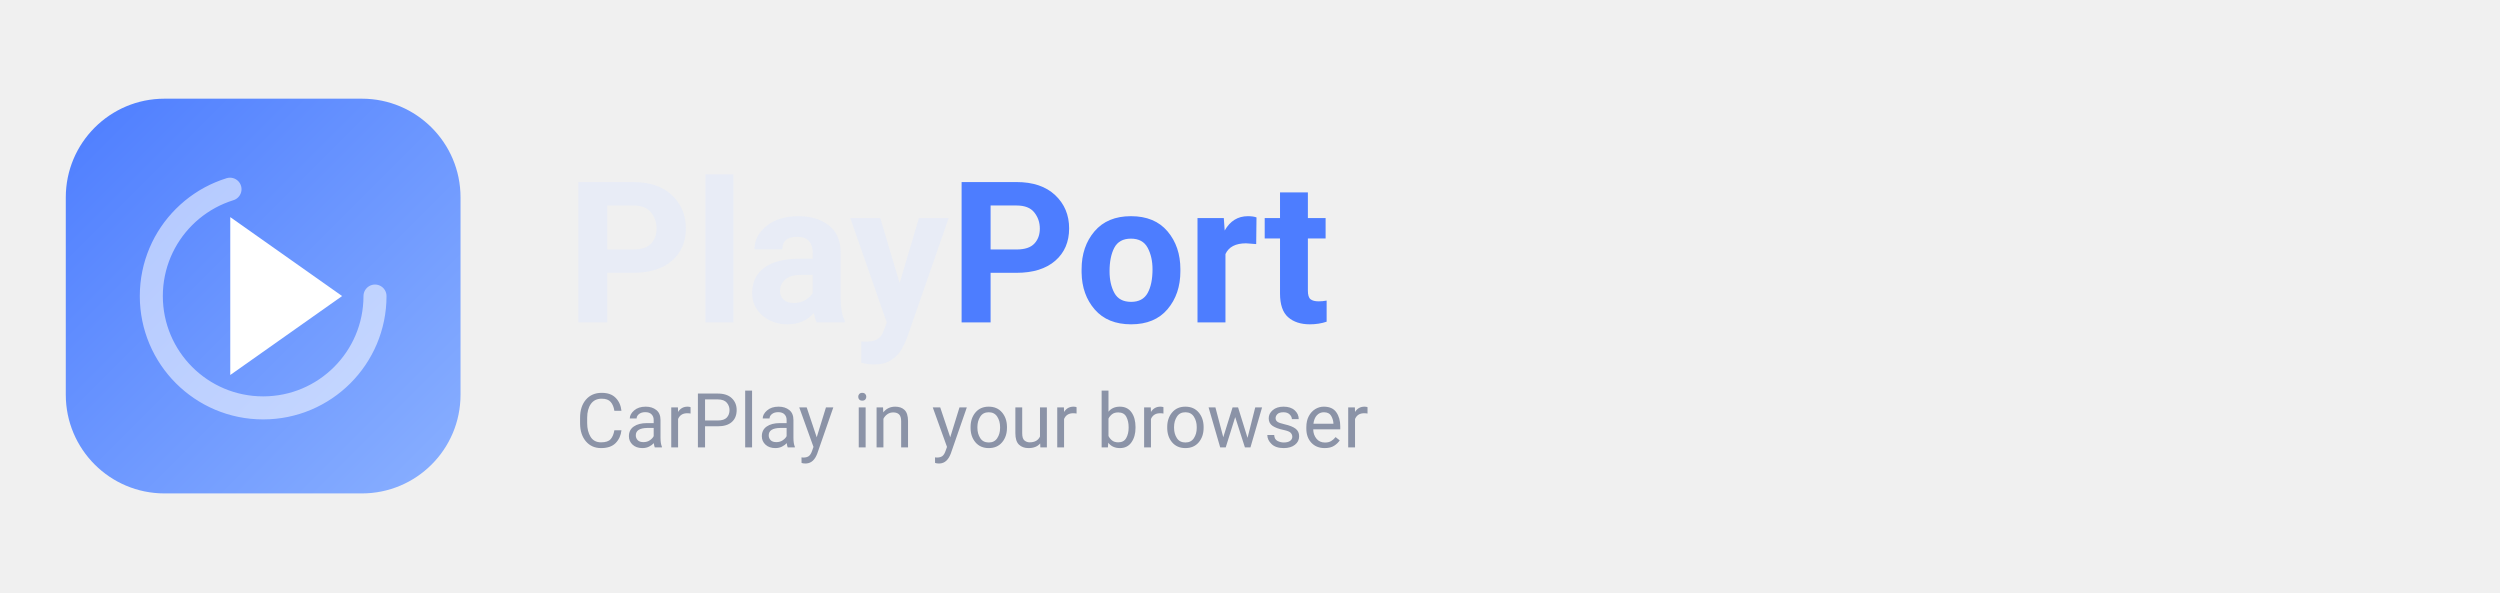
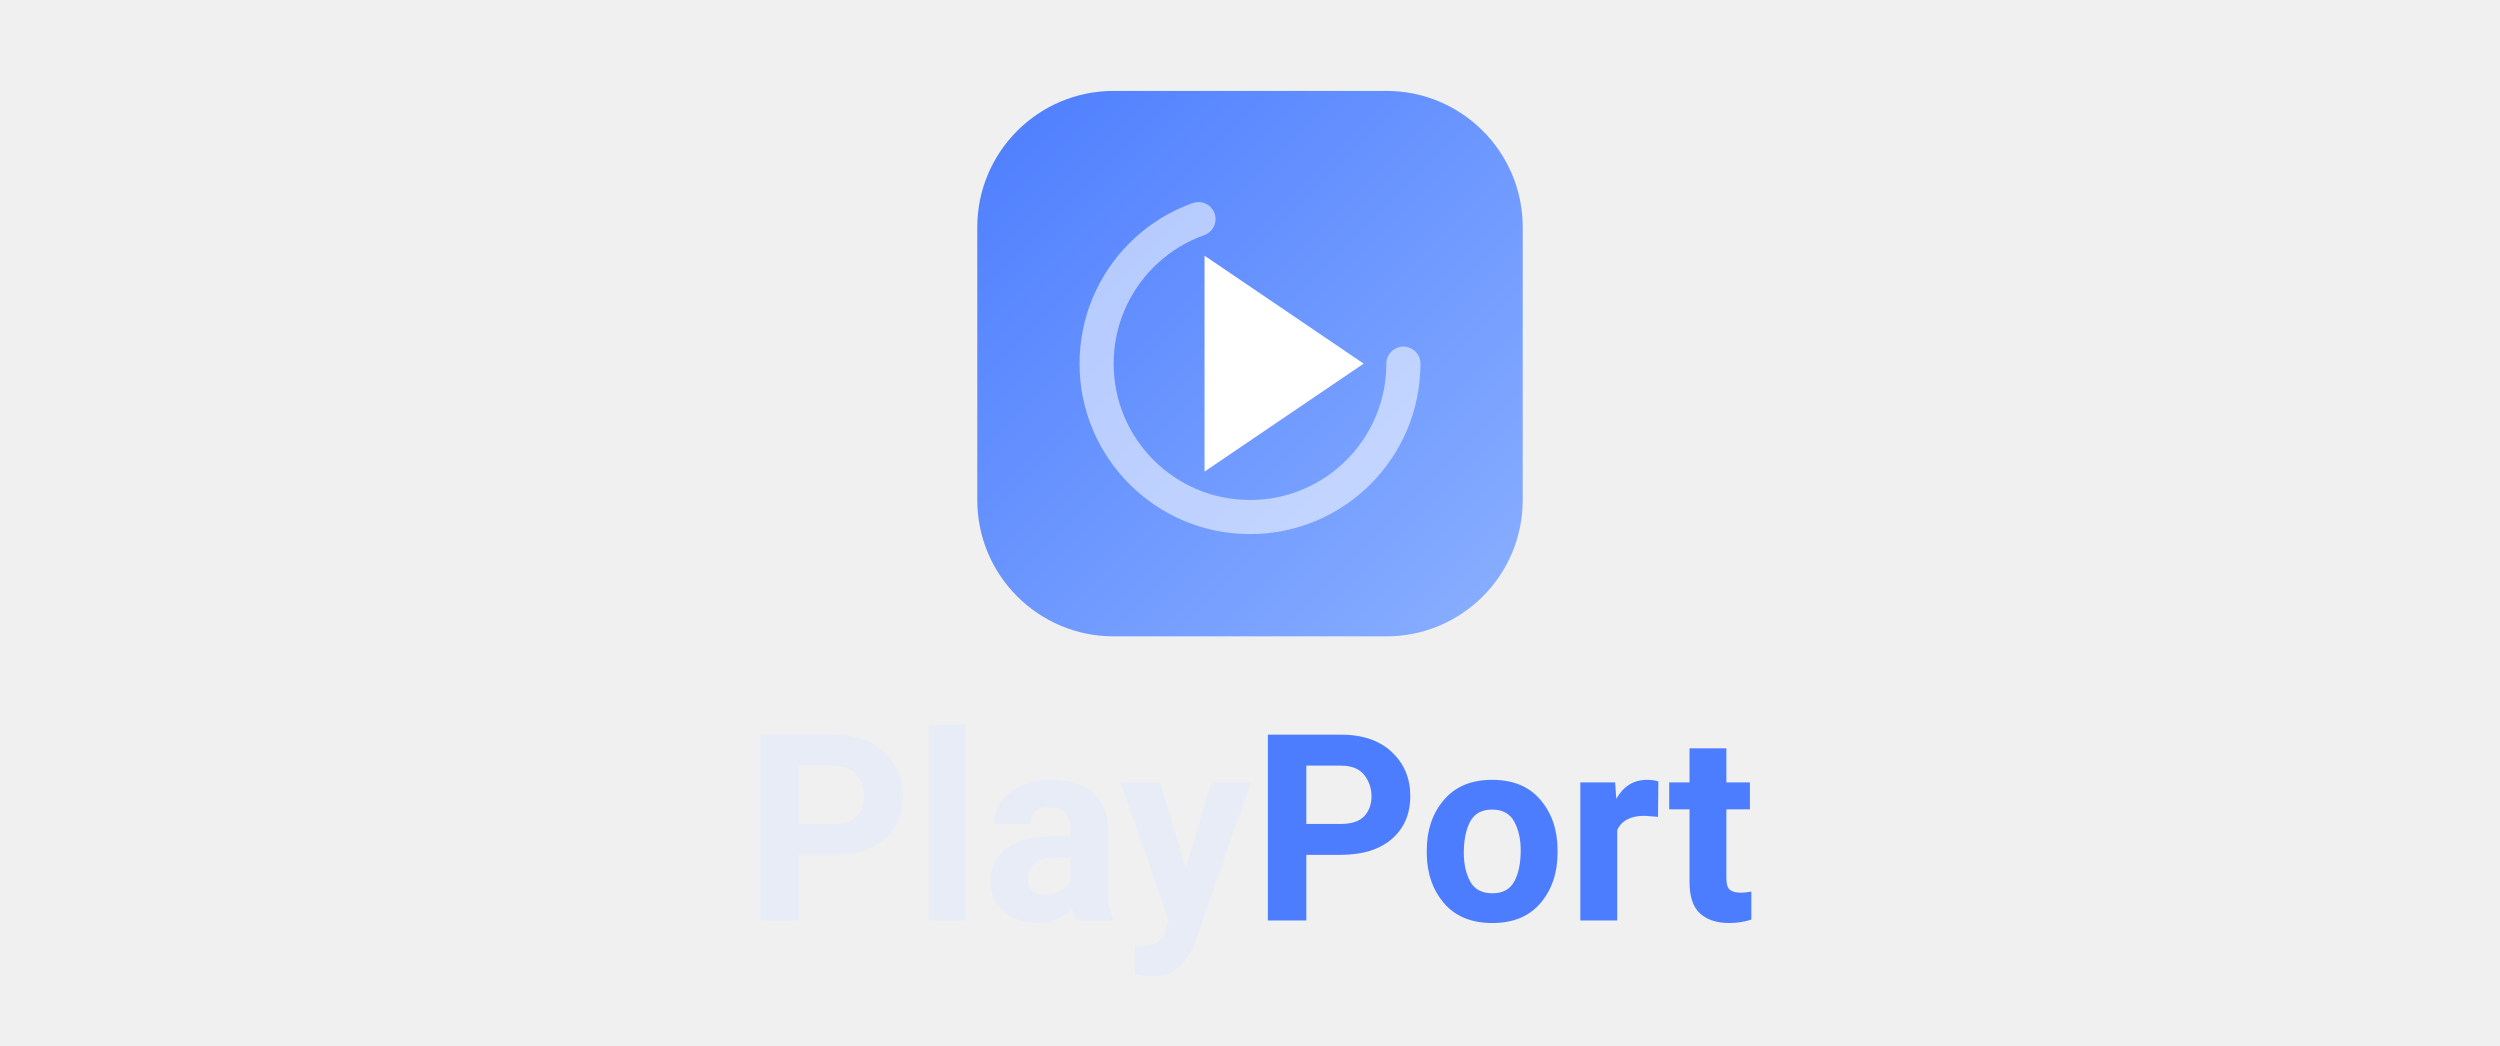
- <svg xmlns="http://www.w3.org/2000/svg" width="760" height="180" viewBox="0 0 760 180" fill="none">
+ <svg xmlns="http://www.w3.org/2000/svg" width="440" height="184" viewBox="0 0 440 184" fill="none">
  <defs>
    <linearGradient id="g" x1="0" y1="0" x2="1" y2="1">
      <stop offset="0" stop-color="#4d7dff" />
      <stop offset="1" stop-color="#8ab0ff" />
    </linearGradient>
  </defs>
-   <rect x="20" y="30" width="120" height="120" rx="30" fill="url(#g)" />
-   <circle cx="80" cy="90" r="34" stroke="#ffffff" stroke-opacity="0.55" stroke-width="7" fill="none" stroke-dasharray="150 64" stroke-linecap="round" />
-   <path d="M70 66 L104 90 L70 114 Z" fill="#ffffff" />
-   <text x="172" y="98" font-family="-apple-system, BlinkMacSystemFont, Segoe UI, Roboto, sans-serif" font-size="60" font-weight="700" fill="#e8ecf6">Play<tspan fill="#4d7dff">Port</tspan>
+   <rect x="172" y="16" width="96" height="96" rx="24" fill="url(#g)" />
+   <circle cx="220" cy="64" r="27" stroke="#ffffff" stroke-opacity="0.55" stroke-width="6" fill="none" stroke-dasharray="118 52" stroke-linecap="round" />
+   <path d="M212 45 L240 64 L212 83 Z" fill="#ffffff" />
+   <text x="220" y="162" text-anchor="middle" font-family="-apple-system, BlinkMacSystemFont, Segoe UI, Roboto, sans-serif" font-size="46" font-weight="700" fill="#e8ecf6">Play<tspan fill="#4d7dff">Port</tspan>
  </text>
-   <text x="175" y="136" font-family="-apple-system, BlinkMacSystemFont, Segoe UI, Roboto, sans-serif" font-size="23" fill="#8b93a7">CarPlay in your browser</text>
</svg>
